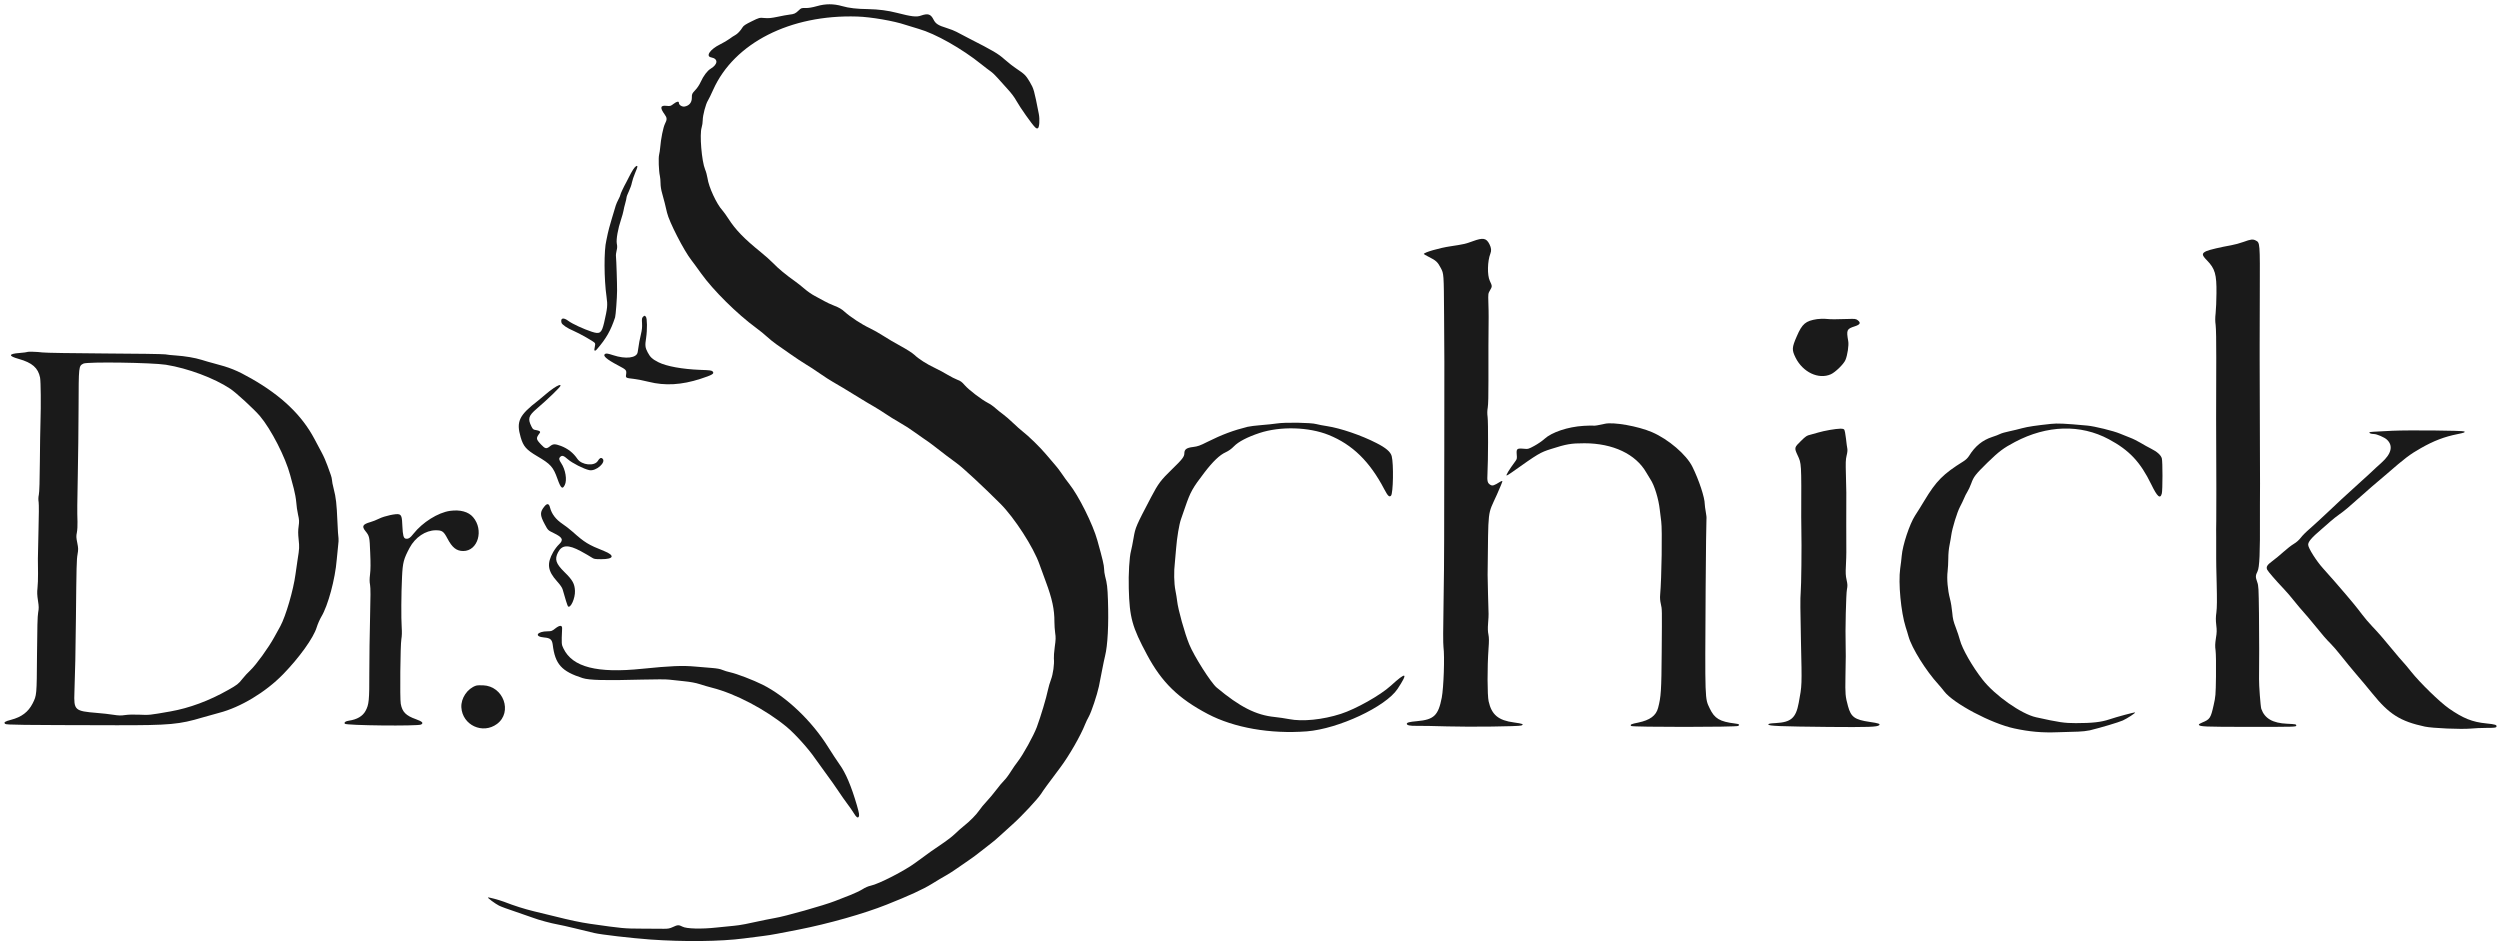
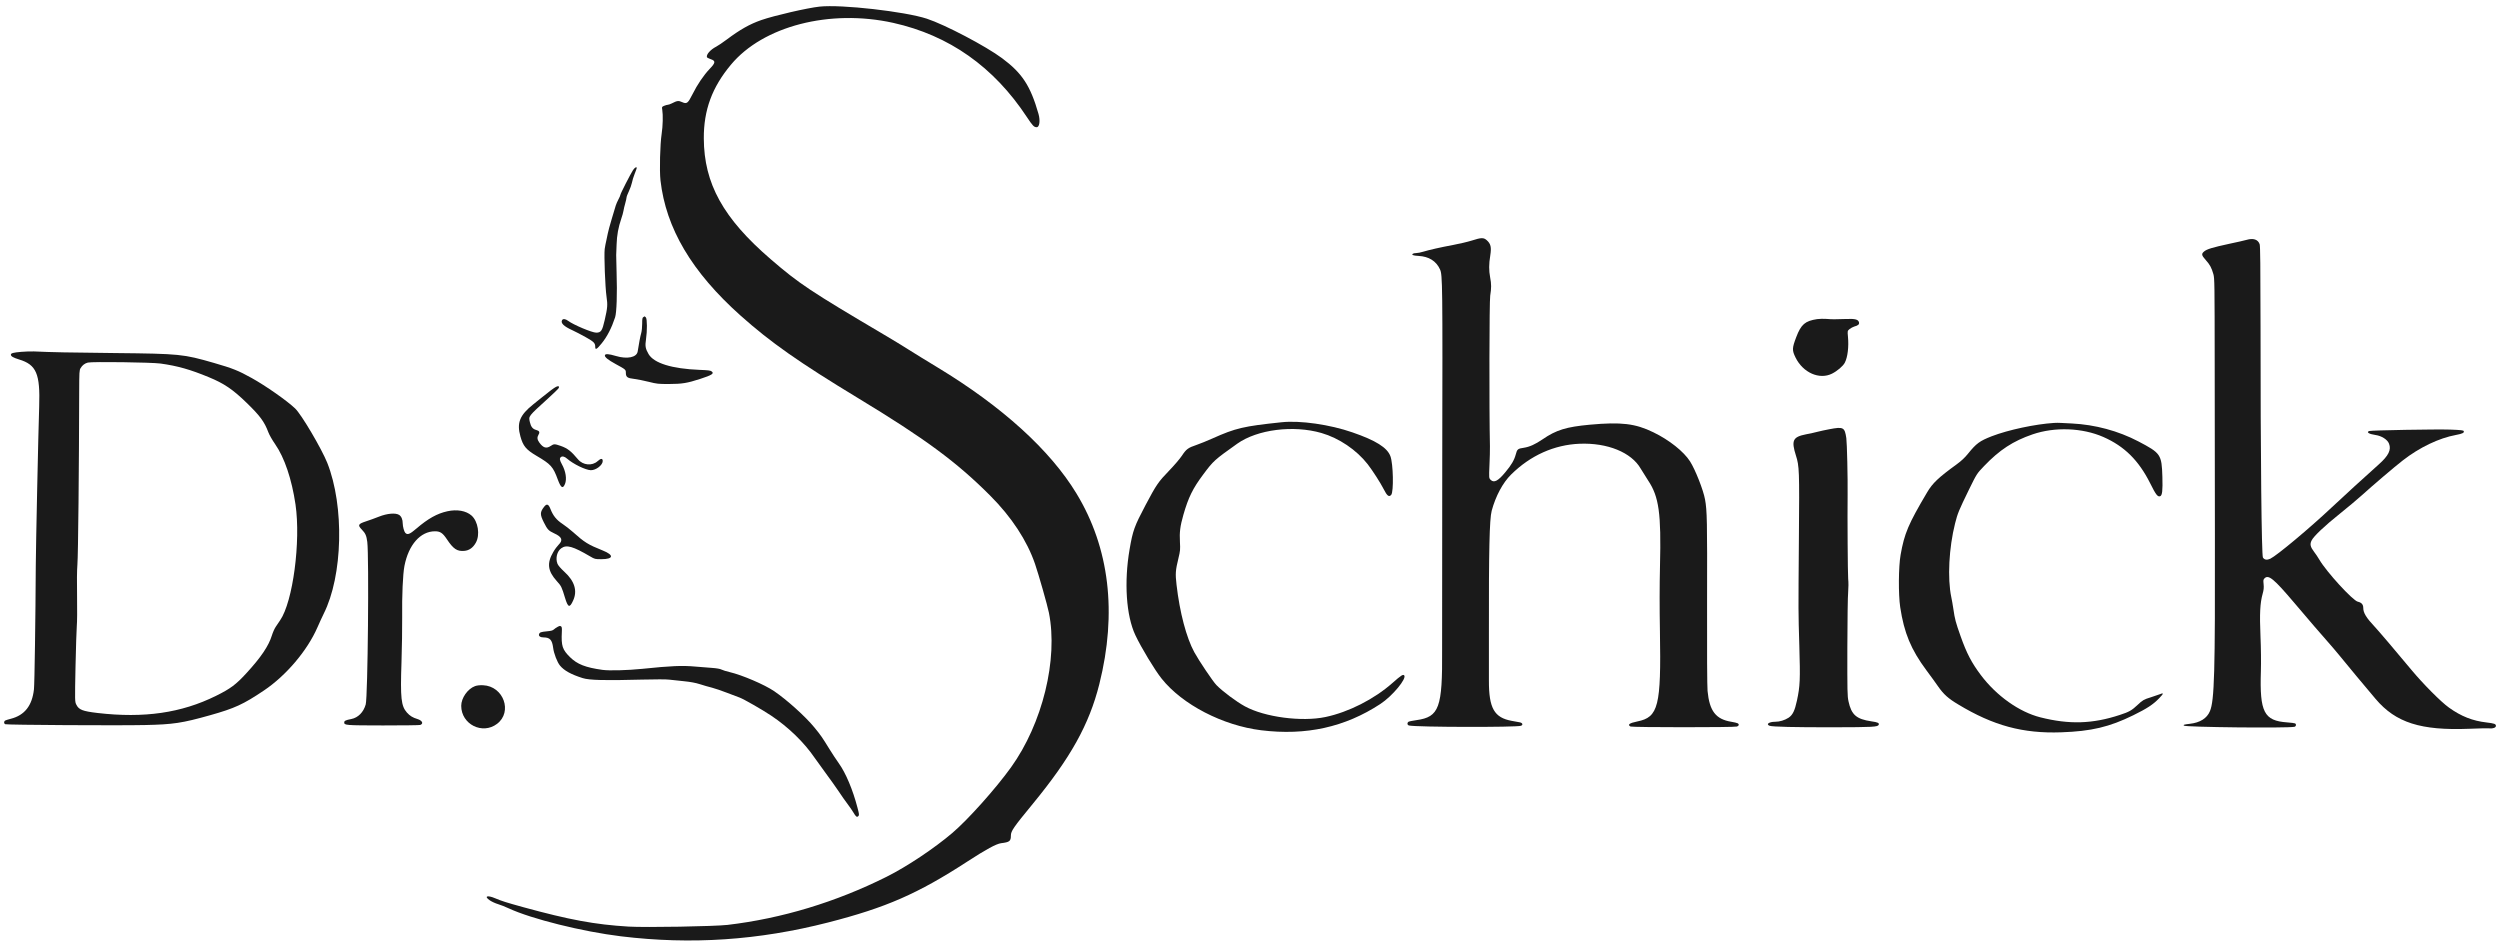
<svg xmlns="http://www.w3.org/2000/svg" viewBox="76 46 3675 1389" width="3675" height="1389" role="img" aria-label="Dr. Schick">
  <g transform="translate(0,1520) scale(0.1,-0.1)" fill="#1a1a1a" stroke="none">
-     <path d="M12770 14650 c-72 -20 -125 -29 -168 -28 -59 2 -65 0 -100 -34 -49 -47 -66 -55 -137 -63 -33 -4 -112 -18 -175 -32 -92 -19 -130 -23 -191 -18 -76 7 -76 7 -190 -49 -86 -42 -119 -63 -133 -87 -29 -49 -76 -99 -110 -116 -17 -8 -54 -33 -82 -54 -28 -21 -91 -58 -140 -82 -147 -73 -216 -175 -128 -191 104 -20 99 -101 -9 -166 -49 -29 -107 -106 -147 -195 -18 -40 -51 -91 -81 -121 -47 -51 -49 -55 -49 -112 0 -69 -38 -115 -105 -128 -38 -7 -85 22 -85 53 0 28 -30 23 -76 -12 -46 -35 -51 -37 -105 -31 -92 11 -101 -27 -30 -124 38 -52 39 -76 6 -140 -26 -51 -60 -222 -70 -347 -3 -36 -10 -84 -16 -107 -12 -45 -5 -242 11 -311 5 -22 10 -71 10 -109 0 -41 9 -100 24 -150 25 -88 50 -186 71 -281 30 -134 250 -562 359 -700 18 -22 82 -110 143 -195 175 -245 528 -595 808 -800 55 -40 127 -99 160 -130 33 -31 94 -80 135 -109 41 -28 136 -94 210 -147 74 -52 173 -118 220 -146 47 -27 141 -89 210 -137 69 -48 157 -105 195 -126 64 -35 187 -110 415 -250 47 -29 130 -79 185 -110 55 -32 133 -81 175 -110 41 -29 134 -86 207 -128 73 -41 167 -102 210 -135 43 -32 110 -79 148 -104 39 -25 107 -74 151 -109 133 -104 233 -180 327 -248 89 -63 394 -347 642 -595 208 -208 488 -642 575 -891 16 -44 58 -161 95 -260 92 -247 126 -406 125 -587 0 -48 5 -121 11 -163 10 -64 9 -98 -6 -204 -10 -70 -15 -148 -13 -172 9 -79 -12 -229 -43 -310 -16 -42 -36 -110 -44 -150 -24 -117 -104 -385 -164 -548 -48 -127 -201 -405 -280 -506 -26 -33 -73 -100 -104 -150 -30 -49 -75 -108 -98 -130 -23 -22 -74 -83 -113 -135 -39 -52 -103 -129 -142 -170 -39 -41 -89 -102 -111 -135 -42 -62 -140 -161 -228 -230 -27 -21 -84 -71 -125 -111 -41 -39 -114 -96 -161 -127 -88 -57 -285 -196 -419 -297 -156 -117 -541 -315 -662 -340 -34 -7 -81 -27 -119 -52 -35 -22 -115 -60 -179 -85 -63 -24 -164 -64 -225 -88 -159 -63 -747 -229 -885 -250 -25 -4 -83 -15 -130 -25 -282 -62 -376 -80 -470 -89 -58 -6 -175 -18 -260 -26 -220 -24 -440 -18 -497 13 -54 28 -72 28 -141 -5 -47 -22 -70 -26 -132 -26 -41 1 -187 2 -325 2 -259 1 -277 2 -760 71 -143 21 -287 51 -530 112 -88 22 -223 55 -300 73 -132 32 -285 80 -436 139 -75 28 -229 69 -236 63 -7 -8 108 -92 163 -120 29 -15 139 -55 245 -90 107 -36 223 -76 259 -90 74 -29 263 -80 360 -97 36 -6 148 -31 250 -56 102 -25 230 -56 285 -69 100 -24 541 -75 825 -96 492 -35 1037 -29 1375 16 99 13 223 29 275 35 52 6 151 21 220 35 69 13 208 41 310 60 441 87 958 233 1294 367 330 131 533 224 664 305 75 47 170 103 210 125 41 23 108 66 150 96 43 30 122 85 177 122 55 37 139 99 185 137 47 38 112 89 145 113 33 24 96 78 141 120 44 41 126 116 182 165 127 113 365 368 414 443 41 64 96 139 286 392 128 171 297 465 364 635 11 28 35 79 55 114 37 67 119 312 147 441 9 41 30 147 46 235 17 88 37 185 45 215 38 152 54 459 42 815 -6 190 -14 252 -42 355 -8 30 -15 79 -15 110 -1 51 -21 139 -99 417 -65 235 -275 656 -413 829 -30 38 -79 104 -107 147 -29 44 -74 102 -99 130 -26 29 -86 99 -134 157 -85 102 -258 271 -348 340 -25 18 -85 73 -135 120 -49 48 -117 106 -150 130 -33 24 -83 64 -111 89 -28 26 -79 62 -115 80 -95 50 -278 190 -337 258 -41 48 -63 64 -110 81 -32 12 -96 45 -143 73 -46 29 -130 73 -186 100 -116 54 -238 132 -303 194 -26 25 -112 80 -200 128 -85 46 -201 114 -257 151 -56 37 -146 87 -200 113 -114 53 -282 163 -367 240 -44 40 -81 61 -150 88 -50 19 -118 51 -151 70 -33 19 -95 53 -138 75 -43 22 -110 69 -150 104 -40 35 -106 87 -147 116 -126 89 -242 185 -312 259 -38 39 -121 113 -185 165 -243 196 -372 329 -478 495 -27 43 -66 96 -85 118 -86 93 -202 344 -220 475 -6 38 -21 95 -35 127 -50 119 -83 516 -51 616 9 28 16 77 16 107 0 71 44 240 77 291 13 21 48 92 77 158 308 687 1132 1107 2116 1076 202 -6 543 -65 710 -122 41 -14 130 -41 196 -60 243 -69 633 -289 919 -519 50 -40 111 -87 136 -104 25 -17 70 -59 100 -94 30 -35 95 -107 145 -161 60 -65 107 -127 138 -184 51 -92 227 -342 271 -383 20 -19 29 -22 43 -14 21 14 28 128 13 207 -70 358 -74 371 -133 472 -56 95 -77 116 -188 190 -52 34 -135 99 -184 143 -93 83 -164 125 -521 307 -77 39 -160 83 -185 97 -25 14 -90 40 -146 57 -121 37 -160 62 -190 121 -42 84 -82 97 -188 60 -63 -23 -138 -14 -351 41 -130 34 -271 52 -420 55 -169 2 -285 15 -385 44 -126 36 -245 36 -370 0z" />
-     <path d="M10067 12248 c-18 -29 -46 -78 -60 -108 -15 -30 -34 -66 -41 -80 -36 -64 -86 -171 -86 -183 0 -8 -13 -39 -29 -68 -16 -30 -33 -70 -39 -89 -5 -19 -32 -109 -60 -200 -27 -91 -53 -185 -57 -210 -4 -25 -14 -72 -22 -105 -36 -141 -34 -570 3 -827 18 -127 14 -164 -36 -383 -36 -152 -61 -171 -180 -132 -122 40 -288 117 -344 159 -74 56 -120 45 -102 -26 7 -28 87 -82 176 -119 89 -38 301 -158 314 -179 7 -12 7 -29 -1 -60 -15 -56 -1 -70 32 -32 136 157 203 275 267 469 9 27 29 291 29 390 1 99 -11 464 -16 500 -3 22 1 63 9 91 10 39 11 64 3 103 -11 60 16 218 63 356 15 45 31 102 35 126 4 24 15 74 26 110 10 36 19 75 19 85 0 11 15 52 34 91 19 40 40 98 45 129 6 31 27 93 46 138 19 45 35 87 35 94 0 29 -32 8 -63 -40z" />
-     <path d="M22410 11194 c-106 -39 -139 -46 -325 -74 -166 -24 -395 -91 -395 -114 0 -3 33 -22 73 -42 108 -54 130 -75 178 -166 43 -83 43 -83 47 -688 2 -333 4 -643 4 -690 -1 -213 -2 -1233 -1 -1300 1 -41 0 -264 -1 -495 -1 -231 -1 -598 -1 -815 1 -217 -4 -645 -9 -950 -7 -360 -7 -581 -1 -630 19 -142 3 -596 -25 -745 -51 -263 -115 -324 -363 -346 -112 -10 -151 -20 -151 -39 0 -22 47 -32 149 -30 58 1 259 -2 446 -8 336 -10 1052 -1 1088 13 44 18 23 27 -108 45 -229 30 -328 113 -372 310 -20 88 -21 502 -2 769 9 119 8 167 -1 213 -9 42 -11 90 -5 166 5 59 8 121 7 137 -2 45 -15 546 -14 575 12 1007 -5 865 136 1178 48 107 85 197 81 200 -3 4 -18 -1 -33 -10 -87 -55 -112 -63 -140 -47 -46 26 -53 52 -46 174 10 185 12 745 2 824 -7 51 -6 95 2 140 7 42 11 186 10 391 -1 309 0 755 3 940 0 47 -1 144 -4 215 -4 128 -3 131 24 177 34 58 34 62 -3 140 -39 82 -35 290 9 401 17 44 13 83 -14 137 -46 91 -93 100 -245 44z" />
-     <path d="M33740 11184 c-52 -19 -133 -41 -180 -49 -157 -28 -325 -67 -368 -87 -69 -33 -67 -57 11 -136 118 -121 142 -205 139 -482 -1 -107 -6 -239 -12 -292 -8 -70 -8 -120 0 -176 6 -47 10 -242 9 -483 -2 -554 -2 -755 -2 -884 4 -881 4 -1396 2 -1510 -2 -77 -2 -183 -1 -235 1 -106 1 -266 0 -320 -1 -19 2 -184 7 -365 6 -249 5 -354 -4 -426 -10 -73 -10 -116 -2 -187 9 -76 9 -109 -5 -193 -12 -81 -14 -117 -5 -182 6 -48 8 -204 6 -377 -4 -284 -6 -300 -35 -428 -42 -188 -55 -207 -165 -252 -31 -12 -54 -27 -52 -33 9 -29 78 -32 747 -32 678 0 685 0 685 20 0 19 -9 20 -135 26 -211 9 -329 77 -379 219 -11 31 -35 350 -33 440 3 159 3 626 -1 960 -5 379 -6 409 -26 464 -27 76 -26 96 5 158 29 58 38 266 35 818 0 58 0 125 0 150 2 65 2 530 0 775 -2 390 -5 1279 -4 1380 0 55 0 147 0 205 -1 58 0 404 2 770 3 737 3 733 -60 765 -41 22 -73 18 -179 -21z" />
-     <path d="M10211 10081 c-15 -15 -17 -29 -13 -94 3 -56 -1 -97 -16 -159 -18 -72 -29 -134 -48 -264 -12 -87 -176 -107 -362 -45 -73 24 -98 28 -114 20 -46 -25 14 -79 191 -172 119 -63 123 -67 115 -131 -8 -52 -7 -52 116 -66 49 -6 146 -25 217 -43 238 -60 483 -46 760 44 175 57 207 76 180 107 -15 17 -36 20 -185 25 -260 10 -494 52 -613 112 -90 46 -120 73 -158 145 -37 69 -41 101 -23 213 18 118 16 292 -4 311 -19 20 -20 20 -43 -3z" />
-     <path d="M27472 10049 c-170 -26 -220 -68 -300 -254 -72 -165 -73 -198 -18 -311 107 -216 339 -326 519 -246 66 29 190 150 215 210 30 71 52 217 41 277 -29 165 -22 180 96 218 81 26 93 52 42 91 -26 19 -39 21 -145 17 -184 -6 -242 -6 -317 1 -38 4 -98 2 -133 -3z" />
-     <path d="M1158 9565 c-3 -3 -53 -9 -112 -14 -163 -12 -166 -44 -11 -87 199 -56 285 -132 314 -274 11 -59 14 -407 6 -655 -3 -82 -7 -343 -9 -580 -2 -278 -7 -450 -15 -486 -8 -37 -9 -75 -3 -111 5 -31 4 -205 -2 -404 -5 -192 -9 -385 -9 -429 1 -44 2 -141 2 -215 1 -74 -3 -171 -8 -215 -7 -61 -5 -105 7 -183 14 -89 14 -114 3 -175 -10 -52 -14 -226 -17 -621 -4 -599 -4 -596 -64 -716 -64 -126 -163 -201 -318 -241 -89 -23 -112 -38 -86 -60 18 -15 202 -17 1639 -20 781 -1 922 12 1265 115 63 19 171 49 240 67 314 81 684 303 940 566 240 246 448 536 495 690 15 49 46 119 69 158 98 163 203 551 226 838 5 61 14 152 20 201 7 49 9 100 6 115 -4 14 -11 125 -16 246 -11 258 -21 351 -55 481 -14 53 -25 110 -25 128 -1 17 -8 49 -16 71 -9 22 -31 85 -50 139 -19 55 -57 142 -86 195 -28 53 -76 143 -107 201 -184 347 -484 633 -924 884 -214 122 -319 164 -562 227 -44 11 -120 33 -170 49 -100 31 -242 55 -385 65 -52 3 -120 10 -150 16 -30 5 -431 11 -890 13 -466 3 -870 9 -915 15 -86 11 -218 14 -227 6z m2042 -187 c323 -52 711 -197 945 -353 85 -56 352 -302 436 -401 164 -194 376 -607 445 -869 13 -49 37 -139 53 -198 16 -60 32 -149 36 -200 3 -51 15 -132 26 -181 18 -80 19 -99 9 -172 -9 -63 -9 -109 0 -194 12 -114 11 -132 -15 -295 -8 -49 -22 -146 -31 -215 -31 -235 -143 -617 -223 -765 -21 -38 -62 -112 -90 -163 -83 -152 -267 -406 -347 -481 -39 -36 -94 -96 -122 -132 -54 -70 -80 -90 -207 -161 -282 -160 -572 -267 -850 -316 -300 -53 -315 -55 -453 -48 -86 4 -162 2 -211 -5 -62 -9 -94 -9 -176 4 -55 9 -163 21 -240 27 -328 27 -341 39 -331 305 10 256 18 639 22 1080 8 782 10 869 24 947 12 70 12 87 -4 168 -16 78 -17 98 -6 152 7 35 11 106 9 158 -5 155 -4 253 5 710 5 239 10 674 11 965 2 621 1 613 71 650 54 29 1012 15 1214 -17z" />
-     <path d="M8898 9034 c-37 -25 -90 -66 -119 -92 -29 -26 -76 -65 -104 -87 -286 -220 -329 -310 -261 -543 39 -134 82 -183 241 -277 201 -118 237 -158 300 -335 49 -139 73 -159 107 -90 37 72 11 228 -52 321 -34 50 -37 71 -14 93 26 26 50 19 111 -35 63 -56 235 -143 315 -160 99 -22 257 118 193 171 -21 17 -42 6 -66 -34 -48 -83 -237 -65 -301 28 -61 90 -141 152 -243 191 -87 32 -114 32 -160 -5 -53 -42 -71 -39 -132 26 -75 80 -77 91 -18 170 14 20 -4 33 -56 42 -40 6 -46 11 -68 55 -55 112 -42 155 78 258 167 143 351 321 351 340 0 20 -38 6 -102 -37z" />
-     <path d="M19530 8515 c-47 -7 -150 -18 -230 -24 -80 -6 -170 -18 -200 -25 -207 -51 -380 -116 -588 -220 -115 -58 -144 -68 -215 -77 -94 -11 -127 -35 -127 -92 0 -50 -30 -89 -178 -232 -167 -162 -204 -210 -310 -412 -223 -425 -232 -446 -258 -599 -13 -76 -30 -163 -38 -192 -24 -86 -39 -339 -33 -552 11 -428 49 -566 269 -976 216 -404 460 -642 893 -870 387 -203 919 -296 1455 -255 465 37 1160 362 1334 624 161 244 132 258 -99 47 -153 -140 -514 -343 -735 -414 -265 -86 -566 -116 -760 -77 -58 11 -152 25 -210 31 -276 27 -514 148 -856 434 -84 71 -332 461 -403 636 -66 161 -164 512 -177 635 -3 33 -15 102 -25 154 -21 103 -25 280 -8 416 5 44 13 136 18 205 12 155 45 355 72 429 11 31 40 114 64 185 75 217 105 271 281 501 124 162 224 257 310 296 47 22 85 49 124 89 65 67 197 136 375 195 307 101 724 89 1017 -29 349 -141 604 -390 818 -800 51 -97 73 -118 98 -92 32 32 40 467 10 581 -16 62 -85 122 -226 193 -222 114 -528 218 -726 248 -56 8 -126 22 -156 30 -76 22 -461 28 -580 9z" />
-     <path d="M24350 8510 c-86 -20 -153 -31 -164 -27 -7 3 -73 1 -147 -3 -230 -14 -468 -93 -577 -193 -31 -29 -97 -74 -147 -101 -89 -48 -90 -49 -162 -42 -94 8 -104 -1 -97 -87 5 -54 3 -66 -18 -94 -99 -134 -146 -213 -129 -213 5 0 38 20 73 45 393 279 419 294 576 344 228 73 295 85 492 85 421 0 757 -160 911 -431 18 -32 45 -76 60 -99 59 -86 121 -290 138 -449 6 -50 15 -126 21 -170 17 -119 6 -834 -16 -1082 -4 -39 0 -87 10 -130 19 -85 18 -52 13 -708 -4 -567 -10 -659 -53 -821 -30 -115 -120 -180 -292 -216 -103 -20 -124 -30 -104 -50 18 -18 1553 -18 1575 1 24 20 13 28 -46 35 -227 28 -303 73 -374 222 -72 153 -70 86 -60 1768 4 544 9 1001 12 1015 3 15 -1 62 -10 106 -8 44 -15 95 -15 113 0 98 -85 355 -182 551 -88 178 -352 404 -593 508 -203 88 -570 153 -695 123z" />
-     <path d="M30910 8509 c-225 -24 -339 -41 -422 -63 -51 -14 -137 -35 -190 -46 -54 -11 -115 -28 -136 -39 -21 -11 -74 -31 -118 -45 -143 -47 -251 -135 -339 -278 -19 -30 -49 -59 -83 -80 -297 -185 -399 -287 -574 -578 -41 -69 -103 -168 -137 -220 -80 -124 -183 -433 -196 -593 -3 -39 -13 -122 -22 -183 -30 -213 11 -644 81 -864 14 -41 32 -102 41 -135 48 -172 256 -505 439 -705 23 -25 61 -71 85 -102 133 -177 693 -474 1031 -546 222 -48 409 -65 635 -56 116 4 253 8 305 9 52 1 129 10 170 19 161 39 422 117 485 145 64 29 189 110 181 118 -6 6 -273 -66 -382 -103 -117 -39 -245 -54 -489 -54 -168 0 -246 11 -584 86 -216 47 -605 321 -786 552 -151 192 -301 455 -334 583 -10 41 -38 123 -61 184 -35 91 -44 128 -52 220 -5 60 -20 153 -34 205 -33 126 -48 295 -34 402 5 45 10 130 10 189 0 65 7 144 19 200 10 52 22 117 25 144 14 102 87 339 128 415 22 41 49 98 60 125 11 28 32 70 48 95 16 25 41 79 56 120 37 103 60 133 241 311 169 164 234 213 403 302 471 249 964 263 1380 40 301 -161 464 -335 624 -664 89 -184 132 -220 155 -132 12 48 13 466 0 514 -12 48 -69 99 -161 145 -40 20 -109 58 -153 85 -44 26 -111 60 -150 74 -38 14 -107 42 -152 61 -91 39 -376 109 -480 118 -338 31 -435 35 -533 25z" />
-     <path d="M27658 8420 c-58 -10 -135 -27 -170 -38 -35 -11 -88 -26 -118 -33 -49 -11 -65 -21 -137 -92 -97 -94 -99 -100 -49 -208 58 -125 57 -107 54 -909 0 -52 1 -138 2 -190 6 -223 -1 -842 -10 -925 -7 -62 -6 -280 4 -710 15 -664 16 -645 -33 -908 -41 -221 -112 -284 -336 -296 -88 -5 -110 -9 -110 -21 0 -22 176 -29 884 -36 588 -5 718 -1 745 26 19 19 -8 29 -140 48 -220 32 -275 72 -318 230 -40 147 -42 178 -38 427 6 307 6 362 3 480 -7 201 6 750 19 811 10 52 10 72 -5 139 -14 63 -16 102 -10 214 4 75 6 161 6 191 -1 30 -1 215 -1 410 2 512 2 495 -5 729 -5 182 -4 224 10 283 11 41 15 82 11 101 -4 18 -13 85 -20 149 -7 65 -19 125 -26 133 -16 19 -73 18 -212 -5z" />
-     <path d="M35930 8408 c-295 -14 -332 -17 -338 -23 -12 -11 23 -25 63 -25 44 0 156 -48 193 -83 94 -88 68 -205 -76 -335 -47 -42 -129 -117 -181 -167 -53 -49 -164 -150 -246 -224 -83 -74 -238 -217 -344 -319 -107 -101 -236 -220 -286 -263 -51 -43 -111 -103 -133 -133 -27 -35 -64 -68 -103 -91 -33 -19 -102 -73 -152 -118 -51 -46 -125 -107 -165 -136 -76 -56 -93 -84 -74 -126 12 -26 130 -162 247 -285 39 -41 107 -120 150 -175 44 -55 107 -130 140 -166 33 -37 94 -108 135 -159 145 -179 199 -241 257 -298 32 -31 105 -115 161 -187 56 -71 156 -193 222 -270 67 -77 172 -203 235 -281 246 -304 409 -407 770 -485 112 -24 535 -42 677 -29 51 5 155 10 231 10 116 0 139 3 144 16 11 28 -14 36 -150 50 -204 20 -338 74 -547 219 -135 94 -428 380 -555 540 -44 55 -100 123 -126 150 -26 28 -82 93 -125 146 -148 180 -229 274 -320 369 -50 52 -118 132 -151 177 -34 45 -90 117 -126 160 -36 43 -85 101 -109 130 -57 69 -268 310 -340 389 -97 107 -218 298 -218 346 0 46 49 103 198 230 47 40 108 94 136 119 28 25 85 70 126 99 84 60 127 96 344 290 83 74 183 161 221 192 39 32 102 85 140 119 252 220 335 283 493 372 190 108 345 167 536 205 99 20 115 26 102 40 -14 13 -821 21 -1056 10z" />
-     <path d="M8766 7299 c-71 -85 -71 -130 1 -264 48 -90 48 -90 132 -131 133 -64 149 -100 77 -168 -24 -22 -62 -72 -84 -111 -96 -170 -83 -276 57 -431 47 -52 75 -93 82 -119 33 -121 71 -241 78 -248 37 -37 108 119 103 227 -4 104 -35 160 -154 276 -127 125 -148 188 -95 290 57 112 150 117 334 18 67 -36 138 -78 159 -92 36 -24 47 -26 145 -26 184 0 201 55 39 120 -230 91 -287 126 -460 281 -41 36 -109 90 -152 118 -98 66 -158 145 -183 241 -14 58 -41 64 -79 19z" />
-     <path d="M7374 7230 c-175 -25 -403 -168 -536 -336 -48 -62 -76 -80 -115 -72 -30 6 -42 48 -48 182 -5 135 -13 162 -48 175 -38 15 -217 -24 -294 -63 -38 -19 -96 -42 -129 -51 -112 -32 -129 -61 -73 -131 60 -75 62 -83 71 -319 7 -157 6 -247 -2 -315 -9 -72 -9 -111 0 -158 8 -47 8 -168 0 -480 -6 -229 -11 -589 -11 -800 1 -420 -5 -479 -56 -573 -42 -77 -125 -126 -245 -143 -50 -8 -72 -24 -59 -45 16 -26 1073 -37 1120 -12 41 22 21 44 -73 78 -150 53 -203 107 -225 228 -14 73 -6 864 9 949 8 46 10 103 5 175 -9 133 -7 498 5 742 10 212 24 262 111 426 84 156 235 257 385 258 93 0 116 -16 170 -119 71 -136 135 -186 234 -186 216 0 306 309 144 498 -68 80 -190 113 -340 92z" />
-     <path d="M8922 5501 c-47 -37 -57 -41 -109 -41 -161 0 -207 -79 -53 -91 88 -7 115 -30 125 -106 35 -287 130 -392 440 -491 96 -31 326 -37 875 -22 198 5 354 5 400 -1 41 -5 138 -15 215 -23 97 -10 169 -23 235 -44 52 -17 131 -40 175 -51 347 -88 789 -320 1102 -579 120 -100 318 -319 412 -457 30 -44 105 -147 166 -230 61 -82 142 -197 180 -255 38 -58 97 -141 130 -185 34 -44 76 -106 95 -137 36 -60 58 -77 72 -56 13 22 9 48 -25 168 -83 285 -166 481 -259 608 -33 46 -106 158 -163 248 -240 386 -616 744 -965 919 -138 69 -379 161 -475 182 -38 8 -90 24 -115 35 -31 14 -79 23 -155 29 -60 5 -168 14 -240 20 -192 18 -370 10 -785 -32 -662 -69 -1024 24 -1156 296 -31 63 -31 64 -21 295 3 53 -35 53 -101 1z" />
-     <path d="M7758 4661 c-127 -42 -224 -185 -216 -320 16 -261 314 -399 524 -243 233 174 95 557 -205 568 -42 2 -88 0 -103 -5z" />
+     <path d="M12810 14643 c-180 -19 -669 -132 -859 -198 -169 -59 -313 -140 -509 -287 -59 -44 -128 -91 -154 -104 -84 -43 -149 -116 -136 -155 2 -6 26 -18 53 -28 78 -25 75 -53 -13 -144 -86 -90 -181 -229 -252 -372 -68 -135 -84 -147 -153 -116 -53 24 -72 22 -152 -19 -22 -11 -47 -20 -57 -20 -10 0 -35 -7 -54 -15 -35 -15 -36 -16 -29 -57 13 -78 9 -241 -9 -358 -23 -151 -33 -539 -17 -681 80 -705 460 -1347 1176 -1987 441 -394 862 -689 1728 -1214 986 -597 1450 -940 1942 -1433 314 -314 542 -661 660 -1005 54 -158 182 -607 204 -717 137 -685 -94 -1629 -557 -2273 -226 -314 -629 -765 -862 -964 -264 -225 -669 -496 -968 -645 -744 -372 -1540 -613 -2337 -707 -188 -22 -1210 -40 -1455 -25 -495 30 -868 99 -1550 286 -253 70 -310 88 -410 130 -119 51 -170 30 -77 -32 27 -18 79 -42 116 -53 38 -11 110 -40 162 -64 332 -154 1080 -341 1649 -410 1031 -125 2018 -59 3045 204 849 218 1315 421 2043 894 280 182 426 261 498 271 125 15 144 30 144 112 0 66 37 120 320 464 559 680 831 1169 980 1762 263 1049 149 2003 -335 2801 -387 639 -1092 1279 -2040 1853 -154 93 -349 213 -434 267 -85 54 -242 150 -350 213 -1094 646 -1252 751 -1671 1112 -699 602 -981 1112 -984 1776 -2 417 121 751 398 1083 473 569 1455 822 2386 616 821 -183 1479 -646 1966 -1386 84 -127 104 -148 143 -148 42 0 55 97 27 195 -118 413 -239 599 -535 819 -239 178 -841 494 -1106 581 -323 106 -1258 212 -1575 178z" />
+     <path d="M10065 12239 c-37 -57 -185 -346 -185 -363 0 -7 -13 -38 -29 -67 -16 -30 -33 -70 -39 -89 -5 -19 -32 -109 -60 -200 -27 -91 -53 -185 -57 -210 -4 -25 -14 -72 -22 -105 -8 -33 -19 -89 -24 -125 -11 -90 7 -565 27 -702 18 -122 15 -160 -27 -343 -36 -159 -54 -185 -125 -185 -61 0 -335 115 -413 174 -40 30 -76 33 -89 9 -23 -43 27 -91 153 -148 44 -20 132 -66 196 -102 121 -68 139 -87 139 -143 0 -49 23 -36 95 53 80 98 146 227 197 382 23 71 32 347 22 655 -4 129 -6 246 -6 260 1 14 4 84 6 155 4 137 25 252 69 381 14 39 28 91 32 115 4 24 15 74 26 110 10 36 19 75 19 85 0 11 15 52 34 91 19 40 39 96 45 126 5 29 23 88 40 130 17 43 31 82 31 87 0 24 -30 7 -55 -31z" />
+     <path d="M22396 11204 c-60 -19 -184 -48 -275 -65 -188 -35 -346 -71 -440 -99 -35 -11 -80 -20 -100 -20 -20 0 -42 -4 -50 -9 -27 -17 0 -29 81 -33 152 -8 260 -75 316 -198 37 -81 39 -196 33 -2860 -2 -1279 -3 -2507 -2 -2730 6 -856 -42 -989 -377 -1036 -58 -8 -111 -19 -119 -25 -21 -18 -16 -48 10 -54 114 -25 1580 -28 1645 -4 35 13 24 43 -18 51 -19 3 -71 13 -116 21 -259 47 -338 186 -337 592 0 88 0 396 0 685 -2 1227 8 1688 41 1812 58 215 163 412 286 533 283 280 633 437 1007 452 409 16 761 -127 898 -367 24 -41 73 -119 109 -174 159 -238 193 -483 174 -1252 -7 -297 -7 -623 -1 -964 19 -1099 -22 -1263 -331 -1325 -118 -24 -151 -48 -101 -75 26 -13 1529 -14 1565 0 30 11 34 35 9 48 -10 6 -52 15 -93 22 -228 37 -321 158 -349 454 -6 60 -9 586 -7 1306 3 1191 0 1346 -30 1508 -25 139 -143 438 -220 559 -92 145 -307 316 -539 428 -266 130 -473 154 -934 112 -347 -32 -496 -78 -695 -215 -109 -74 -191 -111 -275 -124 -90 -13 -99 -20 -120 -101 -22 -81 -64 -153 -152 -258 -106 -129 -167 -161 -215 -114 -27 27 -27 27 -19 214 5 102 8 229 7 281 -12 564 -9 2135 4 2213 18 111 18 172 -1 270 -19 102 -19 195 2 322 19 122 8 171 -53 225 -45 39 -79 39 -218 -6z" />
+     <path d="M33785 11214 c-27 -8 -144 -35 -260 -59 -243 -53 -324 -77 -365 -112 -42 -35 -38 -56 24 -125 60 -66 86 -113 113 -209 17 -60 18 -138 19 -1319 0 -690 1 -1820 3 -2510 4 -2021 -7 -2438 -73 -2594 -44 -106 -145 -169 -296 -186 -84 -10 -99 -14 -86 -27 23 -23 1517 -39 1624 -17 24 5 31 37 10 50 -7 4 -60 11 -118 15 -339 24 -404 151 -385 749 4 138 2 338 -6 521 -14 328 -6 484 32 621 16 57 19 88 14 140 -6 59 -5 68 14 87 58 58 137 -7 433 -356 244 -288 388 -455 484 -563 56 -63 135 -156 176 -206 90 -112 422 -511 540 -649 296 -349 664 -466 1375 -438 142 6 276 9 298 6 52 -6 95 11 95 36 0 29 -22 37 -139 51 -202 23 -371 89 -551 218 -116 82 -382 350 -554 557 -236 284 -472 561 -536 630 -127 135 -170 206 -170 279 0 50 -26 79 -80 91 -74 16 -462 440 -565 617 -20 35 -55 86 -77 115 -56 73 -65 113 -38 167 29 62 192 216 420 398 107 85 249 205 315 264 166 150 485 422 605 515 246 192 535 330 782 375 95 18 125 32 115 56 -4 13 -39 17 -199 23 -199 7 -1162 -10 -1191 -21 -46 -17 -3 -45 90 -58 94 -13 179 -68 202 -129 35 -90 -8 -176 -149 -302 -211 -188 -506 -458 -695 -635 -325 -306 -804 -706 -901 -753 -49 -23 -86 -18 -109 17 -20 29 -35 1495 -35 3391 -1 897 -4 1188 -13 1215 -25 70 -92 93 -192 64z" />
+     <path d="M10218 10079 c-15 -8 -18 -25 -18 -98 0 -48 -6 -110 -14 -137 -13 -42 -34 -154 -52 -270 -13 -88 -154 -117 -320 -67 -108 32 -157 35 -162 10 -5 -26 44 -66 159 -129 146 -79 149 -82 149 -127 0 -64 22 -80 122 -91 48 -6 144 -25 215 -43 119 -30 139 -32 293 -32 199 1 269 12 466 76 169 55 205 78 167 108 -17 15 -50 19 -180 24 -406 16 -670 98 -749 232 -46 79 -53 119 -38 215 19 126 18 304 -2 324 -8 9 -16 16 -17 16 -1 0 -10 -5 -19 -11z" />
+     <path d="M27472 10049 c-177 -27 -236 -77 -307 -264 -62 -163 -63 -194 -10 -302 110 -222 350 -328 535 -236 78 39 164 112 189 162 42 81 60 235 46 381 -8 86 -8 86 24 113 18 14 49 31 69 37 57 15 76 32 69 62 -11 42 -56 54 -182 49 -174 -6 -215 -6 -295 1 -41 3 -103 2 -138 -3z" />
+     <path d="M1075 9568 c-119 -10 -155 -20 -155 -41 0 -25 33 -44 120 -71 255 -77 312 -210 296 -691 -12 -343 -49 -2076 -50 -2340 -4 -765 -18 -1745 -27 -1819 -27 -240 -137 -380 -340 -432 -35 -9 -72 -20 -81 -25 -23 -12 -23 -44 -1 -55 23 -11 1670 -21 2058 -12 412 9 541 28 953 144 362 102 487 159 792 364 326 219 638 587 786 927 29 67 71 157 92 200 282 560 306 1580 53 2219 -85 211 -380 712 -473 800 -121 115 -431 332 -638 447 -196 109 -278 142 -555 222 -451 130 -498 135 -1450 145 -677 7 -943 12 -1195 24 -41 2 -124 -1 -185 -6z m2045 -172 c251 -35 437 -88 708 -200 226 -93 353 -179 556 -376 198 -192 262 -278 321 -435 13 -36 58 -115 100 -175 138 -199 244 -515 299 -886 79 -544 -38 -1429 -226 -1702 -17 -26 -46 -68 -64 -95 -18 -26 -44 -84 -58 -130 -48 -154 -159 -319 -373 -552 -157 -171 -236 -229 -448 -334 -509 -252 -1057 -331 -1740 -252 -220 26 -275 47 -312 121 -23 45 -23 45 -13 560 6 283 15 553 19 600 5 47 7 238 4 425 -4 222 -2 389 5 480 11 124 24 1454 26 2525 1 306 2 327 21 359 25 42 62 70 106 81 63 16 940 4 1069 -14z" />
+     <path d="M8935 9054 c-29 -14 -107 -72 -217 -162 -29 -24 -82 -67 -118 -95 -200 -160 -246 -272 -190 -472 39 -141 82 -194 236 -285 214 -126 244 -159 315 -353 45 -120 73 -137 104 -62 30 71 12 189 -46 292 -31 57 -36 82 -17 101 21 21 57 13 95 -21 89 -78 272 -167 348 -169 76 -1 175 75 175 135 0 42 -28 41 -75 -2 -80 -73 -215 -61 -288 26 -102 122 -154 163 -257 199 -87 30 -98 30 -144 -1 -64 -43 -110 -30 -167 48 -33 45 -36 77 -13 117 23 37 13 57 -35 70 -50 13 -76 46 -92 115 -20 90 -30 77 275 355 76 69 142 133 148 144 15 27 -3 37 -37 20z" />
+     <path d="M19600 8533 c-561 -59 -674 -85 -1016 -238 -78 -35 -184 -78 -234 -95 -125 -42 -152 -62 -216 -159 -32 -48 -115 -144 -190 -222 -155 -160 -187 -206 -344 -503 -165 -313 -187 -372 -235 -651 -83 -482 -50 -974 84 -1260 85 -182 288 -518 388 -642 304 -381 897 -688 1463 -758 658 -81 1231 45 1752 387 177 116 393 377 349 421 -17 17 -47 -2 -171 -112 -270 -239 -645 -429 -985 -501 -350 -74 -895 -2 -1185 157 -125 68 -329 220 -419 313 -51 52 -257 358 -325 483 -116 213 -214 583 -261 992 -19 162 -15 212 27 384 28 116 29 131 23 245 -8 144 3 231 51 399 74 257 138 387 292 593 150 201 161 211 500 452 295 209 824 276 1237 157 259 -75 515 -248 680 -459 74 -96 189 -275 235 -366 50 -100 79 -122 111 -84 38 46 30 457 -12 568 -47 126 -213 231 -558 350 -330 115 -769 178 -1041 149z" />
+     <path d="M30955 8523 c-275 -17 -673 -102 -917 -196 -176 -69 -226 -105 -347 -255 -50 -62 -99 -107 -167 -157 -269 -195 -356 -278 -435 -412 -277 -468 -334 -603 -390 -918 -31 -174 -34 -581 -6 -770 57 -379 159 -624 385 -928 63 -84 141 -192 174 -240 78 -112 147 -175 295 -263 515 -311 950 -429 1513 -409 443 15 710 79 1060 251 200 98 293 159 380 250 72 75 71 85 -2 55 -29 -11 -84 -30 -123 -42 -97 -29 -121 -43 -190 -109 -88 -83 -126 -105 -265 -150 -401 -132 -742 -142 -1166 -35 -312 79 -646 316 -876 622 -136 181 -208 319 -297 570 -72 203 -85 251 -106 398 -9 61 -23 140 -31 177 -58 277 -35 725 56 1085 37 148 56 192 203 494 116 236 116 236 223 348 228 238 425 367 713 466 327 112 731 97 1041 -39 309 -136 518 -343 687 -679 85 -171 111 -205 148 -191 30 12 38 82 32 284 -10 330 -23 348 -352 521 -296 155 -637 247 -980 264 -60 3 -132 7 -160 8 -27 2 -72 2 -100 0z" />
+     <path d="M27650 8430 c-52 -10 -124 -25 -159 -34 -35 -10 -118 -28 -185 -41 -192 -38 -216 -90 -146 -311 50 -156 52 -218 44 -1199 -9 -1169 -9 -1071 6 -1595 15 -500 11 -596 -35 -809 -32 -149 -62 -210 -122 -251 -59 -38 -131 -60 -199 -60 -89 0 -140 -37 -81 -59 41 -15 360 -23 941 -22 583 1 650 5 663 37 10 26 -13 37 -106 50 -223 33 -295 96 -338 294 -17 78 -18 142 -17 795 1 391 6 756 12 813 5 62 6 140 0 195 -6 71 -12 922 -8 1232 3 248 -9 765 -19 834 -24 161 -42 171 -251 131z" />
+     <path d="M8756 7287 c-59 -77 -59 -112 -1 -227 52 -104 69 -122 151 -160 115 -52 134 -100 66 -167 -21 -21 -57 -69 -79 -108 -96 -163 -82 -278 50 -425 68 -75 74 -86 123 -249 44 -144 68 -152 119 -39 66 143 22 286 -130 424 -53 49 -90 92 -100 116 -32 82 -7 184 56 229 77 55 170 29 424 -120 68 -40 71 -41 165 -41 180 0 190 60 20 128 -215 86 -267 118 -440 273 -41 36 -109 90 -152 118 -88 58 -138 121 -175 216 -30 78 -56 86 -97 32z" />
+     <path d="M7335 7224 c-150 -33 -282 -107 -454 -254 -99 -85 -132 -97 -164 -62 -17 19 -36 90 -37 137 0 59 -20 105 -53 126 -53 33 -176 22 -297 -26 -52 -21 -138 -52 -190 -69 -116 -38 -125 -55 -62 -120 54 -56 69 -89 81 -182 27 -217 8 -2279 -23 -2389 -32 -115 -112 -195 -213 -215 -80 -15 -103 -26 -103 -49 0 -43 19 -44 570 -45 289 0 535 3 547 7 53 19 31 65 -40 87 -70 21 -112 47 -155 95 -86 98 -98 211 -80 742 7 208 11 504 10 658 -4 323 10 633 33 754 60 312 235 511 449 511 77 0 113 -24 174 -115 96 -145 151 -182 257 -173 71 6 128 46 169 119 66 115 34 316 -63 401 -80 70 -213 94 -356 62z" />
+     <path d="M8955 5524 c-16 -8 -40 -25 -52 -36 -17 -16 -42 -23 -100 -28 -93 -9 -110 -15 -119 -43 -9 -27 19 -47 66 -47 93 0 126 -36 141 -151 10 -84 60 -214 101 -263 60 -73 162 -130 333 -184 96 -31 326 -37 875 -22 198 5 354 5 400 -1 41 -5 138 -15 215 -23 97 -10 169 -23 235 -44 52 -17 132 -40 177 -51 45 -12 144 -45 220 -75 76 -29 159 -61 185 -70 60 -22 333 -178 463 -265 255 -170 486 -394 644 -626 30 -44 105 -147 166 -230 61 -82 144 -199 185 -260 40 -60 98 -144 130 -185 31 -41 69 -96 84 -122 37 -64 53 -76 73 -55 15 15 14 25 -12 124 -69 265 -172 509 -274 652 -38 53 -99 146 -136 206 -111 180 -128 205 -224 322 -130 159 -403 405 -591 533 -143 97 -471 237 -653 280 -49 11 -103 28 -120 37 -20 11 -72 20 -142 25 -60 4 -168 13 -240 19 -195 18 -360 11 -785 -33 -215 -22 -484 -29 -585 -15 -249 35 -369 82 -476 187 -112 111 -130 164 -120 369 3 55 0 75 -10 82 -18 11 -19 11 -54 -7z" />
+     <path d="M7743 4654 c-109 -40 -203 -175 -203 -290 0 -271 311 -428 526 -265 233 176 96 555 -205 568 -51 2 -90 -3 -118 -13z" />
  </g>
</svg>
